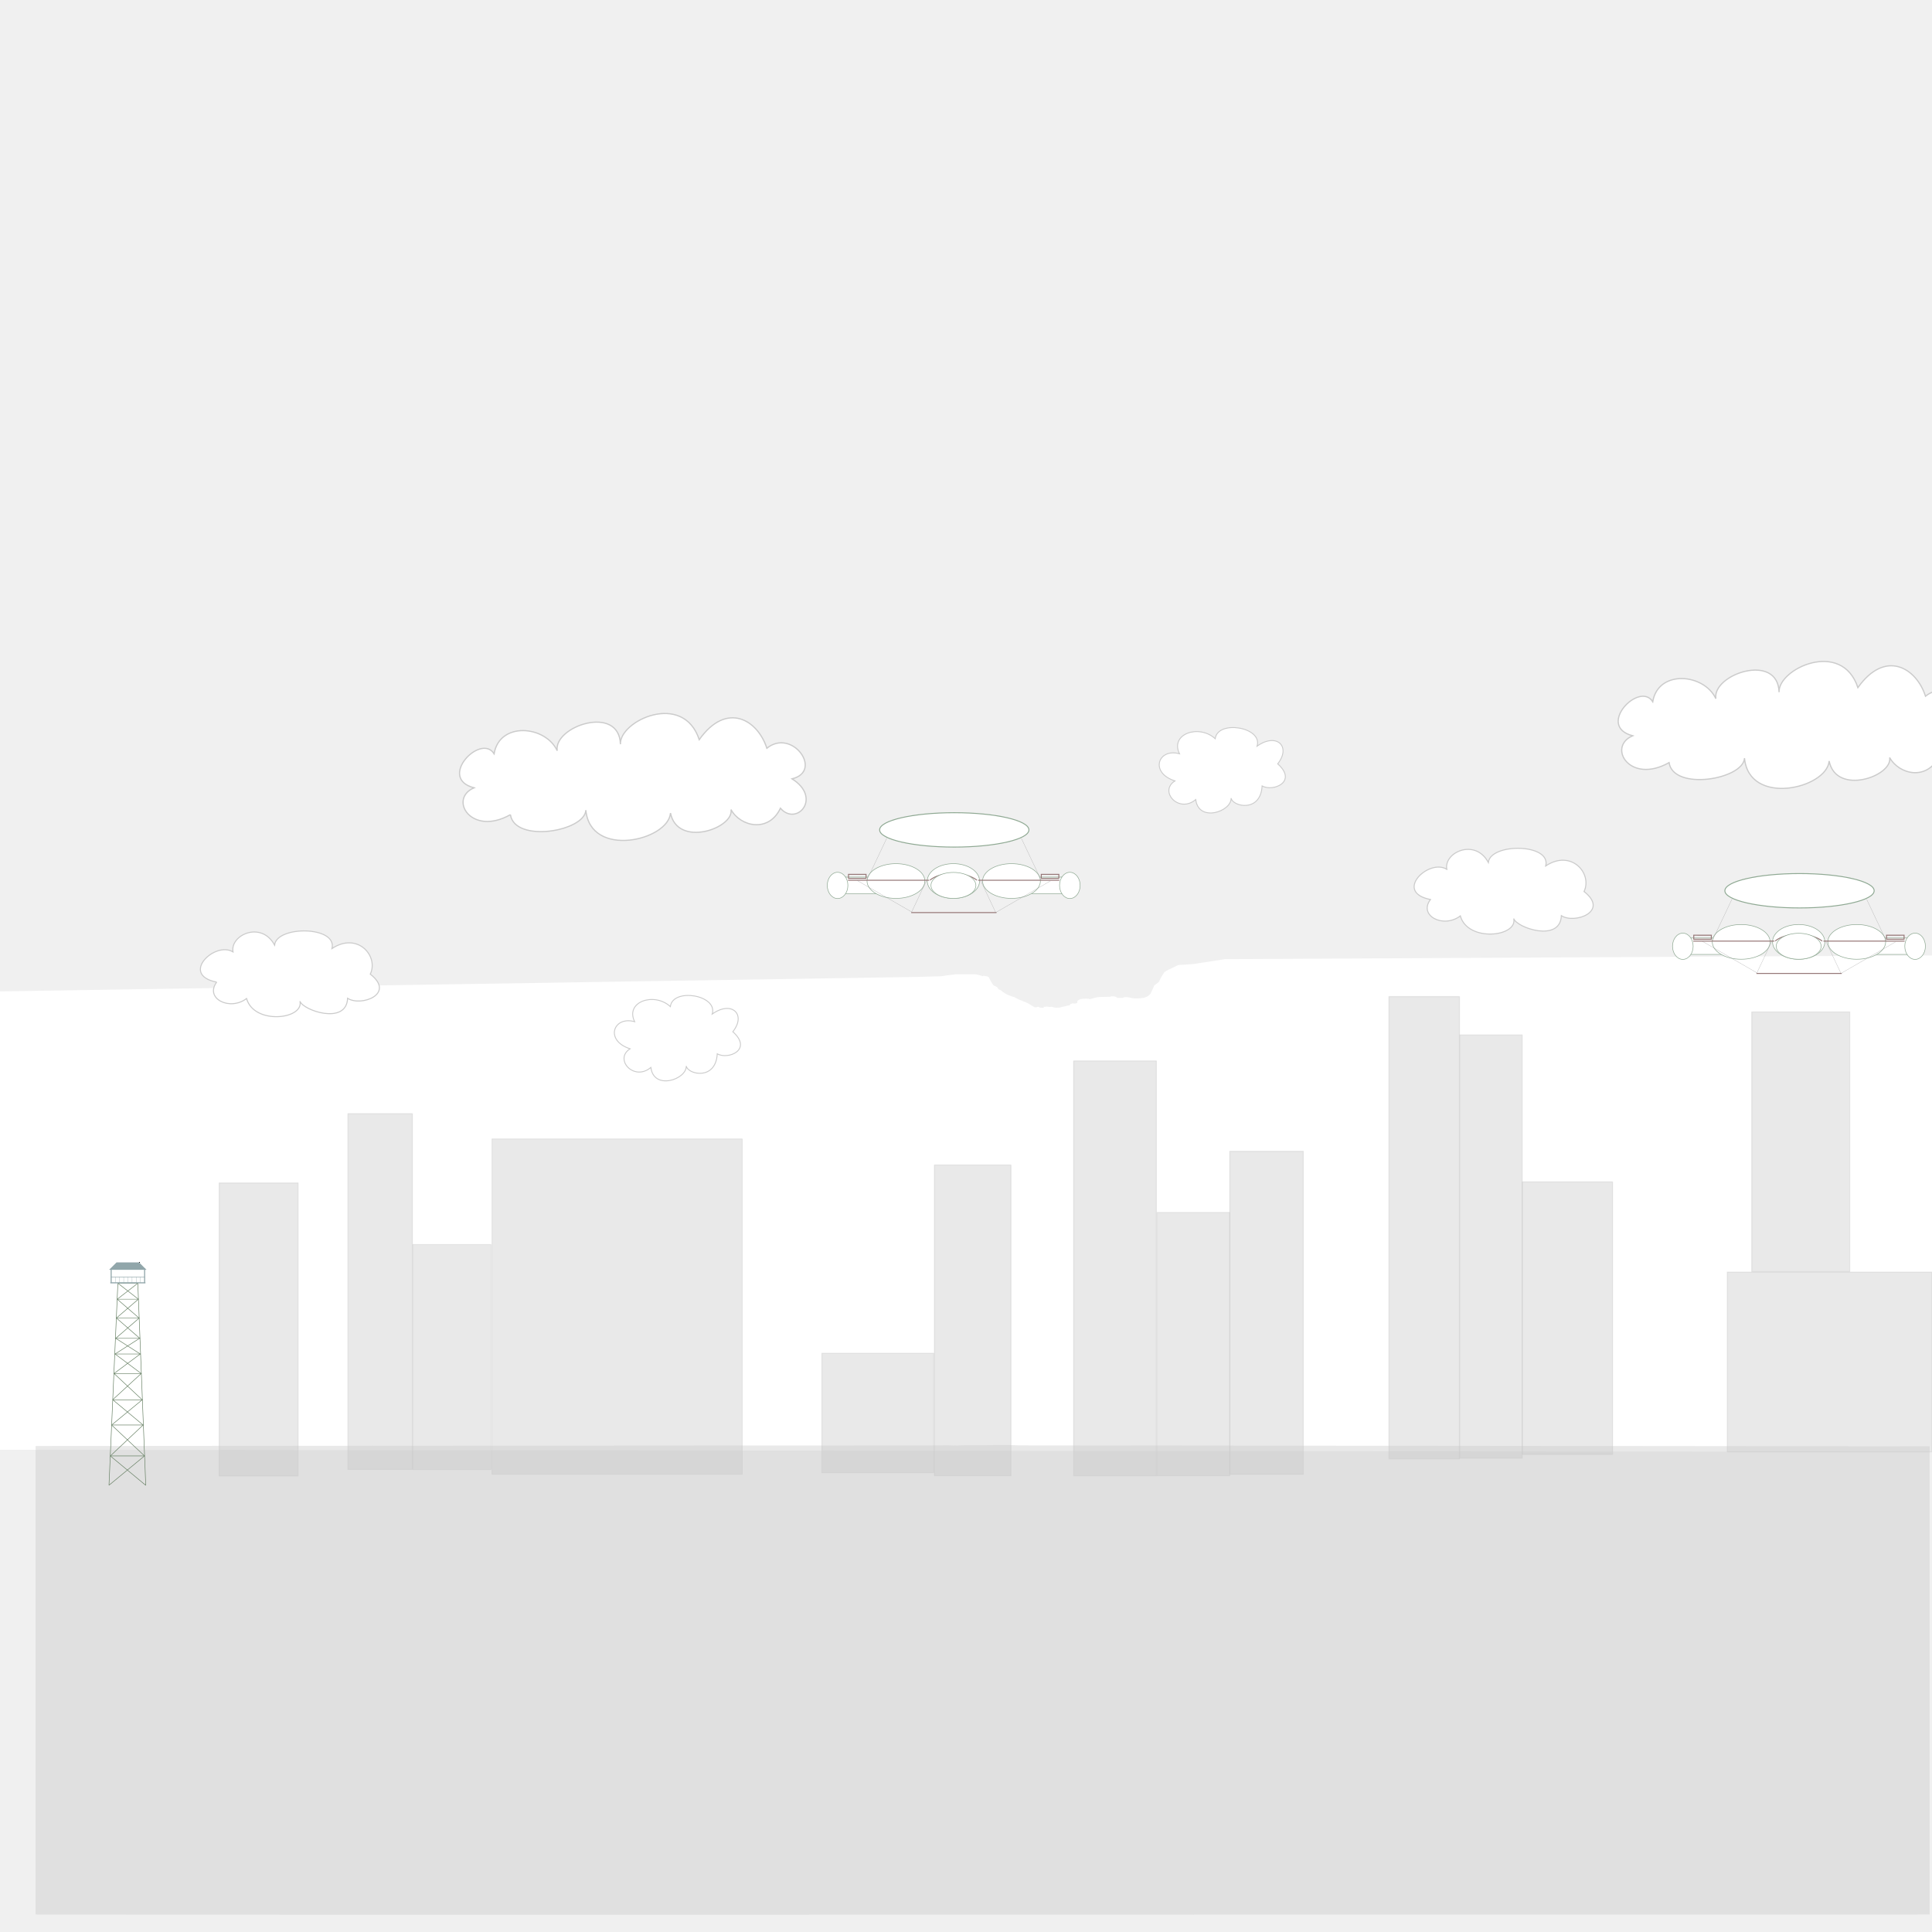
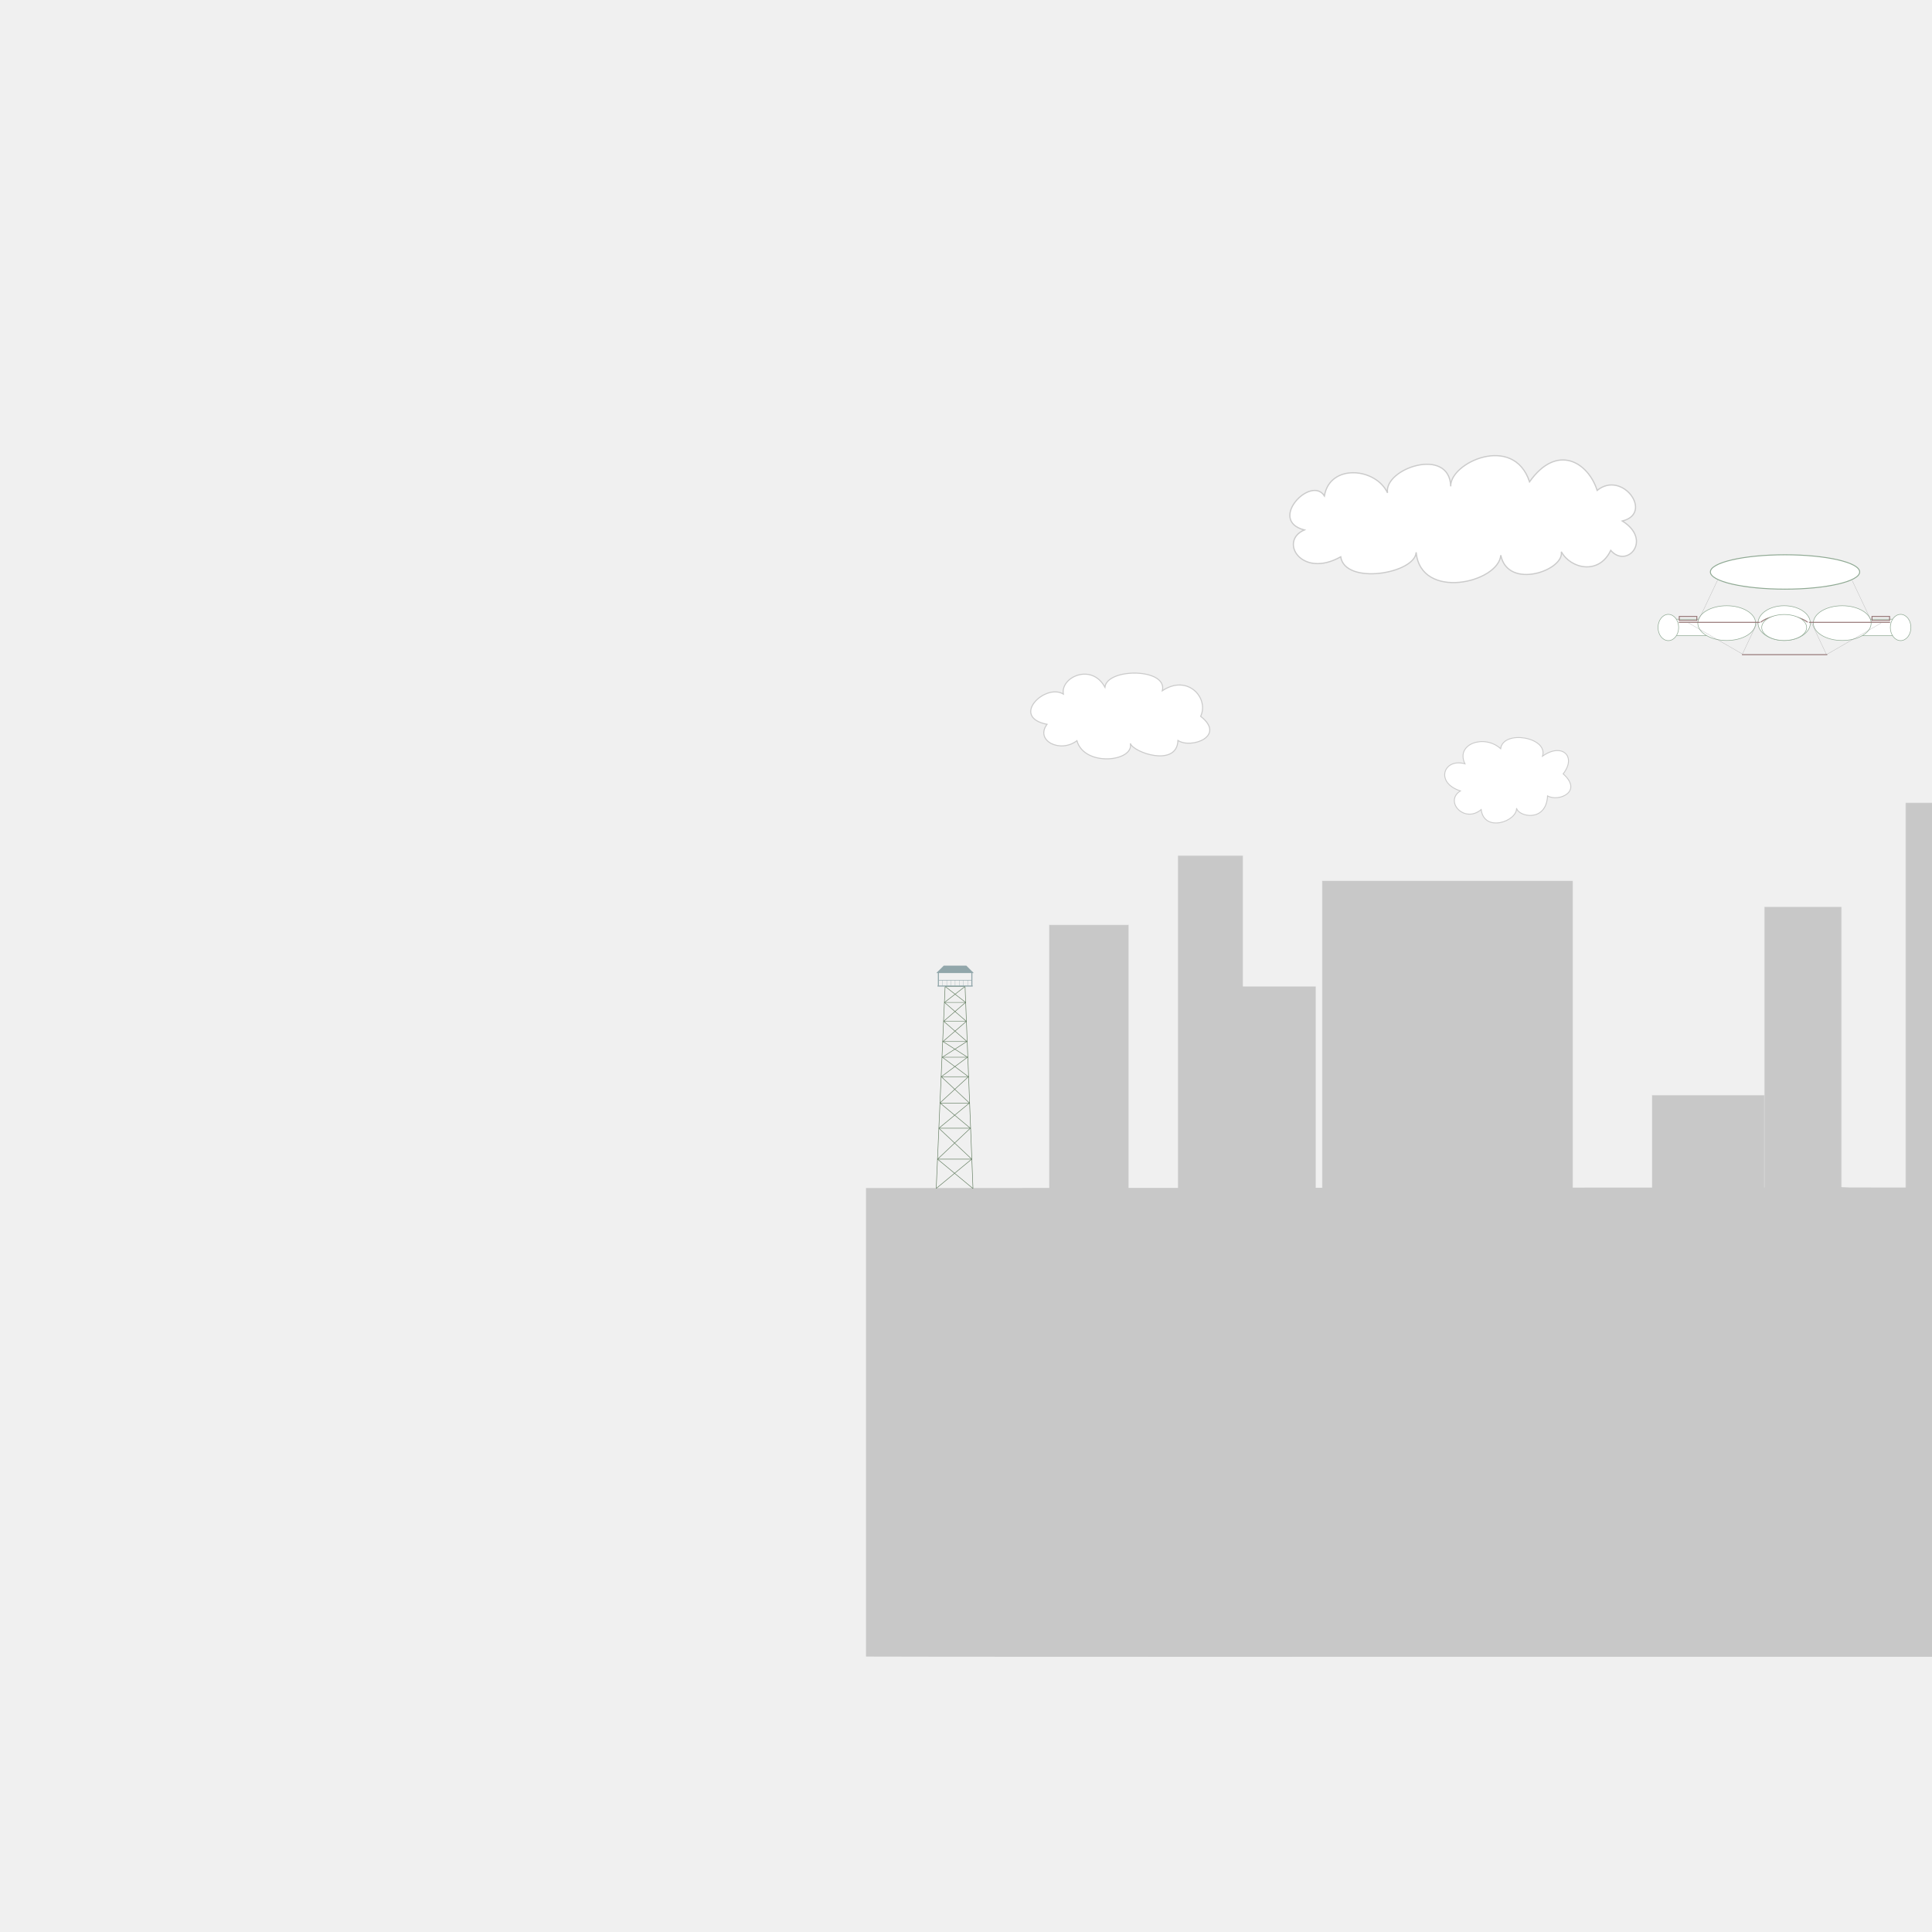
<svg xmlns="http://www.w3.org/2000/svg" version="1.1" viewBox="0 0 2000 2000">
-   <path d="M2000 1502.9V989.1l-731.9 3.8-33 5.1-15.4 1-11.8 5.7-2.6 1.7-3.1 5-2.5 5-4.8 3.8-3.5 7.8s-2.3 4.1-8 5c-8 1.2-11 .2-11.3.2-.1 0-4.6-1-6.2-1-1.6-.2-4 .8-4 .8h-5l-1.6-1-2.2-.6h-2.7l-1.7.5s-10.5 0-12.9.4c-2.3.5-7.6 2.1-7.6 2.1l-1.2-.5s-4.2-.3-7.4.2c-3.2.6-4.3 2.2-4.3 2.2l-.2 1 .4.6-2 1h-1.5l-1.5-.3-2.2.7-.9 1.2-10 2.4c-2 .6-5.9.1-5.9.1l-3-.8-1.6.2-3-.4-3.3.3-.4 1-3.6-.2-1.3-.7-1-.2-1.2.5h-2s-2.4-1.1-3.8-2.2-6.1-3.4-7.8-3.9a82 82 0 0 1-5.8-2.4l-3.8-2-3.5-1.1-4.1-1.7-3.9-2.3-2-1.8-2.7-1.2-1.4-2.2-3.6-1.8c-1.3-.7-5-8.2-5-8.2l-.6-.7s-2.2-.8-2.5-.7l-2.8-.4-.2.5s-5.9-2-8.4-2-17.1 0-20 0c-2.7.2-15.1 2-15.1 2l-24.6.7-949.5 15v474.5" fill="#fff" fill-rule="evenodd" />
  <g fill="#c8c8c8" stroke="#c8c8c8" stroke-opacity=".392">
-     <g fill-opacity=".392" stroke-linejoin="round">
-       <rect x="226.88" y="1224.6" width="81.657" height="303.3" stroke-width="1.058" style="paint-order:normal" />
-       <rect x="360.2" y="1152.9" width="66.659" height="368.29" stroke-width="1.058" style="paint-order:normal" />
-       <rect x="427.26" y="1288.3" width="81.027" height="233.07" stroke-width=".821" style="paint-order:normal" />
-       <rect x="509.32" y="1179" width="259.01" height="347.14" stroke-width=".922" style="paint-order:normal" />
-       <rect x="850.82" y="1400.9" width="115.83" height="123.6" stroke-width=".999" style="paint-order:normal" />
-       <rect x="967.31" y="1206" width="79.224" height="321.65" stroke-width="1.058" style="paint-order:normal" />
-       <rect x="1111.5" y="1098.3" width="85.562" height="429.39" stroke-width="1.058" style="paint-order:normal" />
-       <rect x="1197.7" y="1255.1" width="75.411" height="272.66" stroke-width=".826" style="paint-order:normal" />
-       <rect x="1273.1" y="1191.8" width="76.055" height="334.33" stroke-width="1.058" style="paint-order:normal" />
-       <rect x="1437.9" y="1031.7" width="72.886" height="478.51" stroke-width="1.058" style="paint-order:normal" />
-       <rect x="1511.1" y="1071.3" width="64.755" height="438.31" stroke-width=".873" style="paint-order:normal" />
-       <rect x="1575.8" y="1223.5" width="93.484" height="282.04" stroke-width="1.058" style="paint-order:normal" />
-       <rect x="1788.1" y="1316.9" width="211.93" height="185.97" stroke-width="1.058" style="paint-order:normal" />
-       <rect x="1813.4" y="1047.6" width="101.44" height="268.81" stroke-width="1.021" style="paint-order:normal" />
+     <g stroke-linejoin="round">
+       <rect x="1086.4" y="957.68" width="81.657" height="303.3" stroke-width="1.058" style="paint-order:normal" />
+       <rect x="1219.7" y="886.02" width="66.659" height="368.29" stroke-width="1.058" style="paint-order:normal" />
+       <rect x="1280.8" y="1021.4" width="81.027" height="233.07" stroke-width=".821" style="paint-order:normal" />
+       <rect x="1368.9" y="912.09" width="259.01" height="347.14" stroke-width=".922" style="paint-order:normal" />
+       <rect x="1710.4" y="1134" width="115.83" height="123.6" stroke-width=".999" style="paint-order:normal" />
+       <rect x="1826.8" y="939.09" width="79.224" height="321.65" stroke-width="1.058" style="paint-order:normal" />
+       <rect x="1973" y="831.35" width="85.562" height="429.39" stroke-width="1.058" style="paint-order:normal" />
+       <rect x="2057.3" y="988.15" width="75.411" height="272.66" stroke-width=".826" style="paint-order:normal" />
+       <rect x="2132.7" y="924.83" width="76.055" height="334.33" stroke-width="1.058" style="paint-order:normal" />
+       <rect x="2299.4" y="764.8" width="72.886" height="478.51" stroke-width="1.058" style="paint-order:normal" />
+       <rect x="2370.6" y="804.37" width="64.755" height="438.31" stroke-width=".873" style="paint-order:normal" />
+       <rect x="2435.3" y="956.53" width="93.484" height="282.04" stroke-width="1.058" style="paint-order:normal" />
+       <rect x="2647.6" y="1050" width="211.93" height="185.97" stroke-width="1.058" style="paint-order:normal" />
+       <rect x="2672.9" y="780.63" width="101.44" height="268.81" stroke-width="1.021" style="paint-order:normal" />
    </g>
-     <path d="m1036.8 1495.9 8.152-0.051 10.564 0.436 942.07 0.946v484.66s-1960.7 0.566-1960.7 0v-485l935.1-0.601 8.73-0.109 8.51 0.255 6.554-0.245h1.891l1.196-0.077 3.395 0.019h3.627l5.054 0.019h2.43l5.979 0.019h1.698l2.237-0.191h4.05l2.507-0.153h2.199l4.784 0.076" fill-opacity=".392" stroke-width=".017" />
+     <path d="m1896.4 1228.9 8.152-0.051 10.564 0.436 942.07 0.946v484.66s-1960.7 0.566-1960.7 0v-485l935.1-0.601 8.73-0.109 8.51 0.255 6.554-0.245h1.891l1.196-0.077 3.395 0.019h3.627l5.054 0.019h2.43l5.979 0.019h1.698l2.237-0.191h4.05l2.507-0.153h2.199l4.784 0.076" stroke-width=".017" />
  </g>
-   <g transform="matrix(.69185 0 0 .69185 -547.88 1307.2)" fill="none" stroke="#637d60">
+   <g transform="matrix(.69185 0 0 .69185 308.47 999.97)" fill="none" stroke="#637d60">
    <path d="m998.12 30.637 11.859 302.37-52.969-43.93 49.016-46.301-45.458-37.852 42.642-39.186-39.134-29.204 36.811-23.571-34.786-30.242 32.859-28.216-30.586-23.818h29.746l-30.783 23.867 32.76 28.265-35.033 30.242 36.713 23.472-39.233 29.155 42.148 39.383-45.755 37.703 49.179 46.245-53.132 43.838 13.292-302.17" stroke-linejoin="bevel" stroke-width=".783" />
    <g>
      <path d="m958.88 242.77h47.534" stroke-width=".783" />
      <path d="m960.66 205.2h44.52" stroke-width=".757" />
      <path d="m962.24 165.71h41.357" stroke-width=".73" />
      <path d="m963.63 136.5h38.64" stroke-width=".706" />
      <path d="m964.57 113.08h37.058" stroke-width=".691" />
      <path d="m965.95 82.738h34.341" stroke-width=".665" />
      <path d="m967.09 54.522h32.019" stroke-width=".642" />
      <path d="m956.86 289.03h51.536" stroke-width=".815" />
    </g>
  </g>
-   <g transform="matrix(.69185 0 0 .69185 -547.88 1307.2)" fill="none" stroke="#91a6aa">
+   <g transform="matrix(.69185 0 0 .69185 308.47 999.97)" fill="none" stroke="#91a6aa">
    <path d="m956.94 30.016h52.58" stroke-width="1.637" />
    <path d="m958.22 29.969v-21.419" stroke-width="1.565" />
    <g stroke-width=".391px">
      <path d="m964.48 29.969v-8.84" />
      <path d="m970.74 29.969v-8.84" />
      <path d="m977 29.969v-8.84" />
      <path d="m983.26 29.969v-8.84" />
      <path d="m989.53 29.969v-8.84" />
      <path d="m995.79 29.969v-8.84" />
      <path d="m1002 29.969v-8.84" />
    </g>
    <path d="m1008.3 29.969v-21.419" stroke-width="1.565" />
    <path d="m958.11 21.419h50.238" stroke-width=".775" />
  </g>
  <g fill-rule="evenodd">
-     <path d="m224.32 1016.7c-12.745 16.942 13.644 30.215 30.924 16.973 7.704 27.524 59.633 21.654 55.271 2.722 2.915 9.491 48.21 25.115 49.327-2.966 13.676 8.958 50.002-4.336 23.48-24.994 8.903-18.869-13.333-44.001-39.649-26.503 5.726-23.52-57.226-23.85-59.438-3.609-13.61-25.333-46.251-10.471-43.021 7.072-18.803-11.429-55.273 23.787-16.893 31.304z" fill="#fff" stroke="#cbcbcb" stroke-width="1.058" />
-     <path d="m112.92 1314.5 7.704-7.676h23.351l7.693 7.668z" fill="#91a6aa" stroke-width=".692" />
-     <path d="m652.26 1085.7c-16.971 10.754 4.032 34.109 21.508 19.323 3.01 24.076 37.181 12.362 36.631-1.512 1.699 8.937 30.602 15.266 32.094-12.603 11.349 6.439 37.014-4.322 16.129-22.852 14.255-18.037-1.208-32.667-21.339-18.314 6.124-19.772-40.826-27.544-43.351-7.729-16.719-15.321-47.049-5.041-36.965 15.626-21.944-6.24-31.402 19.503-4.707 28.062z" fill="#fff" stroke="#cbcbcb" stroke-width=".941" />
-     <path d="m528.37 843.33c-40.627 22.93-64.43-16.392-37.638-27.793-38.249-9.881 7.027-56.948 20.747-35.264 5.661-33.583 53.219-29.278 65.352-3.114-3.915-25.325 64.253-48.309 65.437-6.723-1.252-24.235 64.978-55.146 81.588-4.747 28.39-40.056 60.582-20.442 69.989 8.893 26.143-21.185 58.605 23.717 26.071 31.683 31.569 19.852 4.586 49.6-12.017 30.414-12.172 25.769-41.509 19.103-51.169 1.379 3.406 19.302-55.322 39.895-62.647 3.611-2.261 28.476-82.92 47.381-87.616-3.008-1.043 22.008-73.552 34.361-78.097 4.668z" fill="#fff" stroke="#cbcbcb" stroke-width="1.246" />
+     <path d="m1083.9 749.8c-12.745 16.942 13.644 30.215 30.924 16.973 7.704 27.524 59.633 21.654 55.271 2.722 2.915 9.491 48.21 25.115 49.327-2.966 13.676 8.958 50.002-4.336 23.48-24.994 8.903-18.869-13.333-44.001-39.649-26.503 5.726-23.52-57.226-23.85-59.438-3.609-13.61-25.333-46.251-10.471-43.021 7.072-18.803-11.429-55.273 23.787-16.893 31.304z" fill="#fff" stroke="#cbcbcb" stroke-width="1.058" />
+     <path d="m969.27 1007.3 7.704-7.676h23.351l7.693 7.668z" fill="#91a6aa" stroke-width=".692" />
+     <path d="m1511.8 818.73c-16.971 10.754 4.032 34.109 21.508 19.323 3.01 24.076 37.181 12.362 36.631-1.512 1.699 8.937 30.602 15.266 32.094-12.603 11.349 6.439 37.014-4.322 16.129-22.852 14.255-18.037-1.208-32.667-21.339-18.314 6.124-19.772-40.826-27.544-43.351-7.729-16.719-15.321-47.049-5.041-36.965 15.626-21.944-6.24-31.402 19.503-4.707 28.062z" fill="#fff" stroke="#cbcbcb" stroke-width=".941" />
+     <path d="m1387.9 576.4c-40.627 22.93-64.43-16.392-37.638-27.793-38.249-9.881 7.027-56.948 20.747-35.264 5.661-33.583 53.219-29.278 65.352-3.114-3.915-25.325 64.253-48.309 65.437-6.723-1.252-24.235 64.978-55.146 81.588-4.747 28.39-40.056 60.582-20.442 69.989 8.893 26.143-21.185 58.605 23.717 26.071 31.683 31.569 19.852 4.586 49.6-12.017 30.414-12.172 25.769-41.509 19.103-51.169 1.379 3.406 19.302-55.322 39.895-62.647 3.611-2.261 28.476-82.92 47.381-87.616-3.008-1.043 22.008-73.552 34.361-78.097 4.668z" fill="#fff" stroke="#cbcbcb" stroke-width="1.246" />
  </g>
-   <g transform="matrix(2.1153 0 0 2.1153 -41187 -40935)">
+   <g transform="matrix(2.1153 0 0 2.1153 -40327 -41202)">
    <g transform="matrix(.47284 0 0 .47284 19201 19810)" fill="#fff" stroke="#8fa993">
      <rect x="1636.2" y="-61.081" width="37.754" height="17.046" stroke-linecap="round" stroke-width=".586" />
      <ellipse transform="scale(-1,1)" cx="-1617.9" cy="-57.038" rx="29.916" ry="17.973" stroke-linejoin="bevel" stroke-width=".586" />
      <rect x="1442.2" y="-61.081" width="37.754" height="17.046" stroke-linecap="round" stroke-width=".586" />
      <ellipse cx="1557.8" cy="-57.038" rx="27.057" ry="17.989" stroke-linejoin="bevel" stroke-width=".586" />
      <ellipse cx="1498.3" cy="-57.038" rx="29.916" ry="17.973" stroke-linejoin="bevel" stroke-width=".586" />
    </g>
    <g transform="matrix(.47284 0 0 .47284 19201 19810)" fill="none" stroke="#957676">
      <g stroke-width=".976px">
        <path d="m1448.7-57.843h84.016" />
        <path d="m1583.4-57.843h84.016" />
        <path d="m1533.5-57.931c11.272-9.5 37.185-8.911 48.632 0" />
      </g>
      <path d="m1449.2-63.958v4.169h18.181l0.01-4.15z" stroke-width=".976" />
    </g>
    <g transform="matrix(.47284 0 0 .47284 19201 19810)">
      <ellipse cx="1437.9" cy="-52.506" rx="10.666" ry="13.581" fill="#fff" stroke="#8fa993" stroke-linejoin="bevel" stroke-width=".586" />
      <ellipse cx="1557.8" cy="-52.506" rx="23.253" ry="13.444" fill="#fff" stroke="#8fa993" stroke-linejoin="bevel" stroke-width=".586" />
      <path d="m1666.9-63.958v4.169h-18.181l-0.01-4.15z" fill="none" stroke="#957676" stroke-width=".976" />
      <ellipse transform="scale(-1,1)" cx="-1678.3" cy="-52.506" rx="10.666" ry="13.581" fill="#fff" stroke="#8fa993" stroke-linejoin="bevel" stroke-width=".586" />
    </g>
    <g transform="matrix(.47284 0 0 .47284 19201 19810)" fill="none">
      <path d="m1628.2-101.03 20.358 42.934" stroke="#8c8c8c" stroke-width=".195" />
      <path d="m1530-57.669-15.416 32.657-56.563-32.657" stroke="#8c8c8c" stroke-width=".195" />
      <path d="m1514.1-24.388h88.311" stroke="#957676" stroke-width=".976px" />
    </g>
    <ellipse cx="19938" cy="19758" rx="36.53" ry="8.412" fill="#fff" stroke="#8fa993" stroke-linejoin="bevel" stroke-width=".465" />
    <path d="m19905 19762-9.626 20.301" fill="none" stroke="#8c8c8c" stroke-width=".092" />
    <path d="m19951 19783 7.289 15.441 26.745-15.441" fill="none" stroke="#8c8c8c" stroke-width=".092" />
  </g>
-   <path d="m143.97 1306.8h0.874" fill="none" stroke="#000" stroke-width=".692px" />
  <g fill="#fff" fill-rule="evenodd" stroke="#cbcbcb">
-     <path d="m1480.8 931.17c-12.745 16.942 13.644 30.215 30.924 16.973 7.704 27.524 59.633 21.654 55.271 2.722 2.915 9.491 48.21 25.115 49.327-2.966 13.676 8.958 50.002-4.336 23.48-24.995 8.903-18.869-13.333-44.001-39.649-26.503 5.726-23.52-57.226-23.85-59.438-3.609-13.61-25.333-46.251-10.471-43.021 7.072-18.803-11.429-55.273 23.787-16.893 31.304z" stroke-width="1.058" />
-     <path d="m1216.3 808.38c-16.971 10.754 4.032 34.109 21.508 19.323 3.01 24.076 37.181 12.362 36.631-1.512 1.699 8.937 30.602 15.266 32.094-12.603 11.349 6.439 37.014-4.322 16.129-22.852 14.255-18.037-1.208-32.667-21.339-18.314 6.124-19.772-40.826-27.543-43.351-7.729-16.719-15.321-47.049-5.041-36.965 15.626-21.944-6.24-31.402 19.503-4.707 28.062z" stroke-width=".941" />
-     <path d="m2019.7 903.45c-16.971 10.754 4.032 34.109 21.508 19.323 3.01 24.076 37.181 12.362 36.631-1.512 1.699 8.937 30.602 15.266 32.094-12.603 11.349 6.439 37.014-4.322 16.129-22.852 14.255-18.037-1.208-32.667-21.339-18.314 6.124-19.772-40.826-27.543-43.351-7.729-16.719-15.321-47.049-5.041-36.965 15.626-21.944-6.24-31.402 19.503-4.707 28.062z" stroke-width=".941" />
-     <path d="m1727.8 789.46c-40.627 22.93-64.43-16.392-37.638-27.793-38.249-9.881 7.027-56.948 20.747-35.264 5.661-33.583 53.219-29.278 65.353-3.114-3.916-25.325 64.253-48.309 65.437-6.723-1.252-24.235 64.978-55.146 81.588-4.747 28.39-40.056 60.582-20.442 69.989 8.893 26.143-21.185 58.605 23.717 26.071 31.683 31.569 19.852 4.586 49.6-12.017 30.414-12.172 25.769-41.509 19.103-51.169 1.379 3.406 19.302-55.322 39.895-62.647 3.611-2.261 28.476-82.92 47.381-87.616-3.008-1.043 22.008-73.552 34.361-78.097 4.668z" stroke-width="1.246" />
+     <path d="m2340.3 664.24c-12.745 16.942 13.644 30.215 30.924 16.973 7.704 27.524 59.633 21.654 55.271 2.722 2.915 9.491 48.21 25.115 49.327-2.966 13.676 8.958 50.002-4.336 23.48-24.995 8.903-18.869-13.333-44.001-39.649-26.503 5.726-23.52-57.226-23.85-59.438-3.609-13.61-25.333-46.251-10.471-43.021 7.072-18.803-11.429-55.273 23.787-16.893 31.304z" stroke-width="1.058" />
+     <path d="m2075.9 541.45c-16.971 10.754 4.032 34.109 21.508 19.323 3.01 24.076 37.181 12.362 36.631-1.512 1.699 8.937 30.602 15.266 32.094-12.603 11.349 6.439 37.014-4.322 16.129-22.852 14.255-18.037-1.208-32.667-21.339-18.314 6.124-19.772-40.826-27.543-43.351-7.729-16.719-15.321-47.049-5.041-36.965 15.626-21.944-6.24-31.402 19.503-4.707 28.062z" stroke-width=".941" />
+     <path d="m2879.2 636.52c-16.971 10.754 4.032 34.109 21.508 19.323 3.01 24.076 37.181 12.362 36.631-1.512 1.699 8.937 30.602 15.266 32.094-12.603 11.349 6.439 37.014-4.322 16.129-22.852 14.255-18.037-1.208-32.667-21.339-18.314 6.124-19.772-40.826-27.543-43.351-7.729-16.719-15.321-47.049-5.041-36.965 15.626-21.944-6.24-31.402 19.503-4.707 28.062z" stroke-width=".941" />
+     <path d="m2587.4 522.53c-40.627 22.93-64.43-16.392-37.638-27.793-38.249-9.881 7.027-56.948 20.747-35.264 5.661-33.583 53.219-29.278 65.353-3.114-3.916-25.325 64.253-48.309 65.437-6.723-1.252-24.235 64.978-55.146 81.588-4.747 28.39-40.056 60.582-20.442 69.989 8.893 26.143-21.185 58.605 23.717 26.071 31.683 31.569 19.852 4.586 49.6-12.017 30.414-12.172 25.769-41.509 19.103-51.169 1.379 3.406 19.302-55.322 39.895-62.647 3.611-2.261 28.476-82.92 47.381-87.616-3.008-1.043 22.008-73.552 34.361-78.097 4.668z" stroke-width="1.246" />
  </g>
-   <g transform="matrix(2.1153 0 0 2.1153 -40312 -40872)">
+   <g transform="matrix(2.1153 0 0 2.1153 -39453 -41138)">
    <g transform="matrix(.47284 0 0 .47284 19201 19810)" fill="#fff" stroke="#8fa993">
      <rect x="1636.2" y="-61.081" width="37.754" height="17.046" stroke-linecap="round" stroke-width=".586" />
      <ellipse transform="scale(-1,1)" cx="-1617.9" cy="-57.038" rx="29.916" ry="17.973" stroke-linejoin="bevel" stroke-width=".586" />
      <rect x="1442.2" y="-61.081" width="37.754" height="17.046" stroke-linecap="round" stroke-width=".586" />
      <ellipse cx="1557.8" cy="-57.038" rx="27.057" ry="17.989" stroke-linejoin="bevel" stroke-width=".586" />
      <ellipse cx="1498.3" cy="-57.038" rx="29.916" ry="17.973" stroke-linejoin="bevel" stroke-width=".586" />
    </g>
    <g transform="matrix(.47284 0 0 .47284 19201 19810)" fill="none" stroke="#957676">
      <g stroke-width=".976px">
        <path d="m1448.7-57.843h84.016" />
        <path d="m1583.4-57.843h84.016" />
        <path d="m1533.5-57.931c11.272-9.5 37.185-8.911 48.632 0" />
      </g>
      <path d="m1449.2-63.958v4.169h18.181l0.01-4.15z" stroke-width=".976" />
    </g>
    <g transform="matrix(.47284 0 0 .47284 19201 19810)">
      <ellipse cx="1437.9" cy="-52.506" rx="10.666" ry="13.581" fill="#fff" stroke="#8fa993" stroke-linejoin="bevel" stroke-width=".586" />
      <ellipse cx="1557.8" cy="-52.506" rx="23.253" ry="13.444" fill="#fff" stroke="#8fa993" stroke-linejoin="bevel" stroke-width=".586" />
      <path d="m1666.9-63.958v4.169h-18.181l-0.01-4.15z" fill="none" stroke="#957676" stroke-width=".976" />
      <ellipse transform="scale(-1,1)" cx="-1678.3" cy="-52.506" rx="10.666" ry="13.581" fill="#fff" stroke="#8fa993" stroke-linejoin="bevel" stroke-width=".586" />
    </g>
    <g transform="matrix(.47284 0 0 .47284 19201 19810)" fill="none">
      <path d="m1628.2-101.03 20.358 42.934" stroke="#8c8c8c" stroke-width=".195" />
      <path d="m1530-57.669-15.416 32.657-56.563-32.657" stroke="#8c8c8c" stroke-width=".195" />
      <path d="m1514.1-24.388h88.311" stroke="#957676" stroke-width=".976px" />
    </g>
    <ellipse cx="19938" cy="19758" rx="36.53" ry="8.412" fill="#fff" stroke="#8fa993" stroke-linejoin="bevel" stroke-width=".465" />
    <path d="m19905 19762-9.626 20.301" fill="none" stroke="#8c8c8c" stroke-width=".092" />
    <path d="m19951 19783 7.289 15.441 26.745-15.441" fill="none" stroke="#8c8c8c" stroke-width=".092" />
  </g>
</svg>
